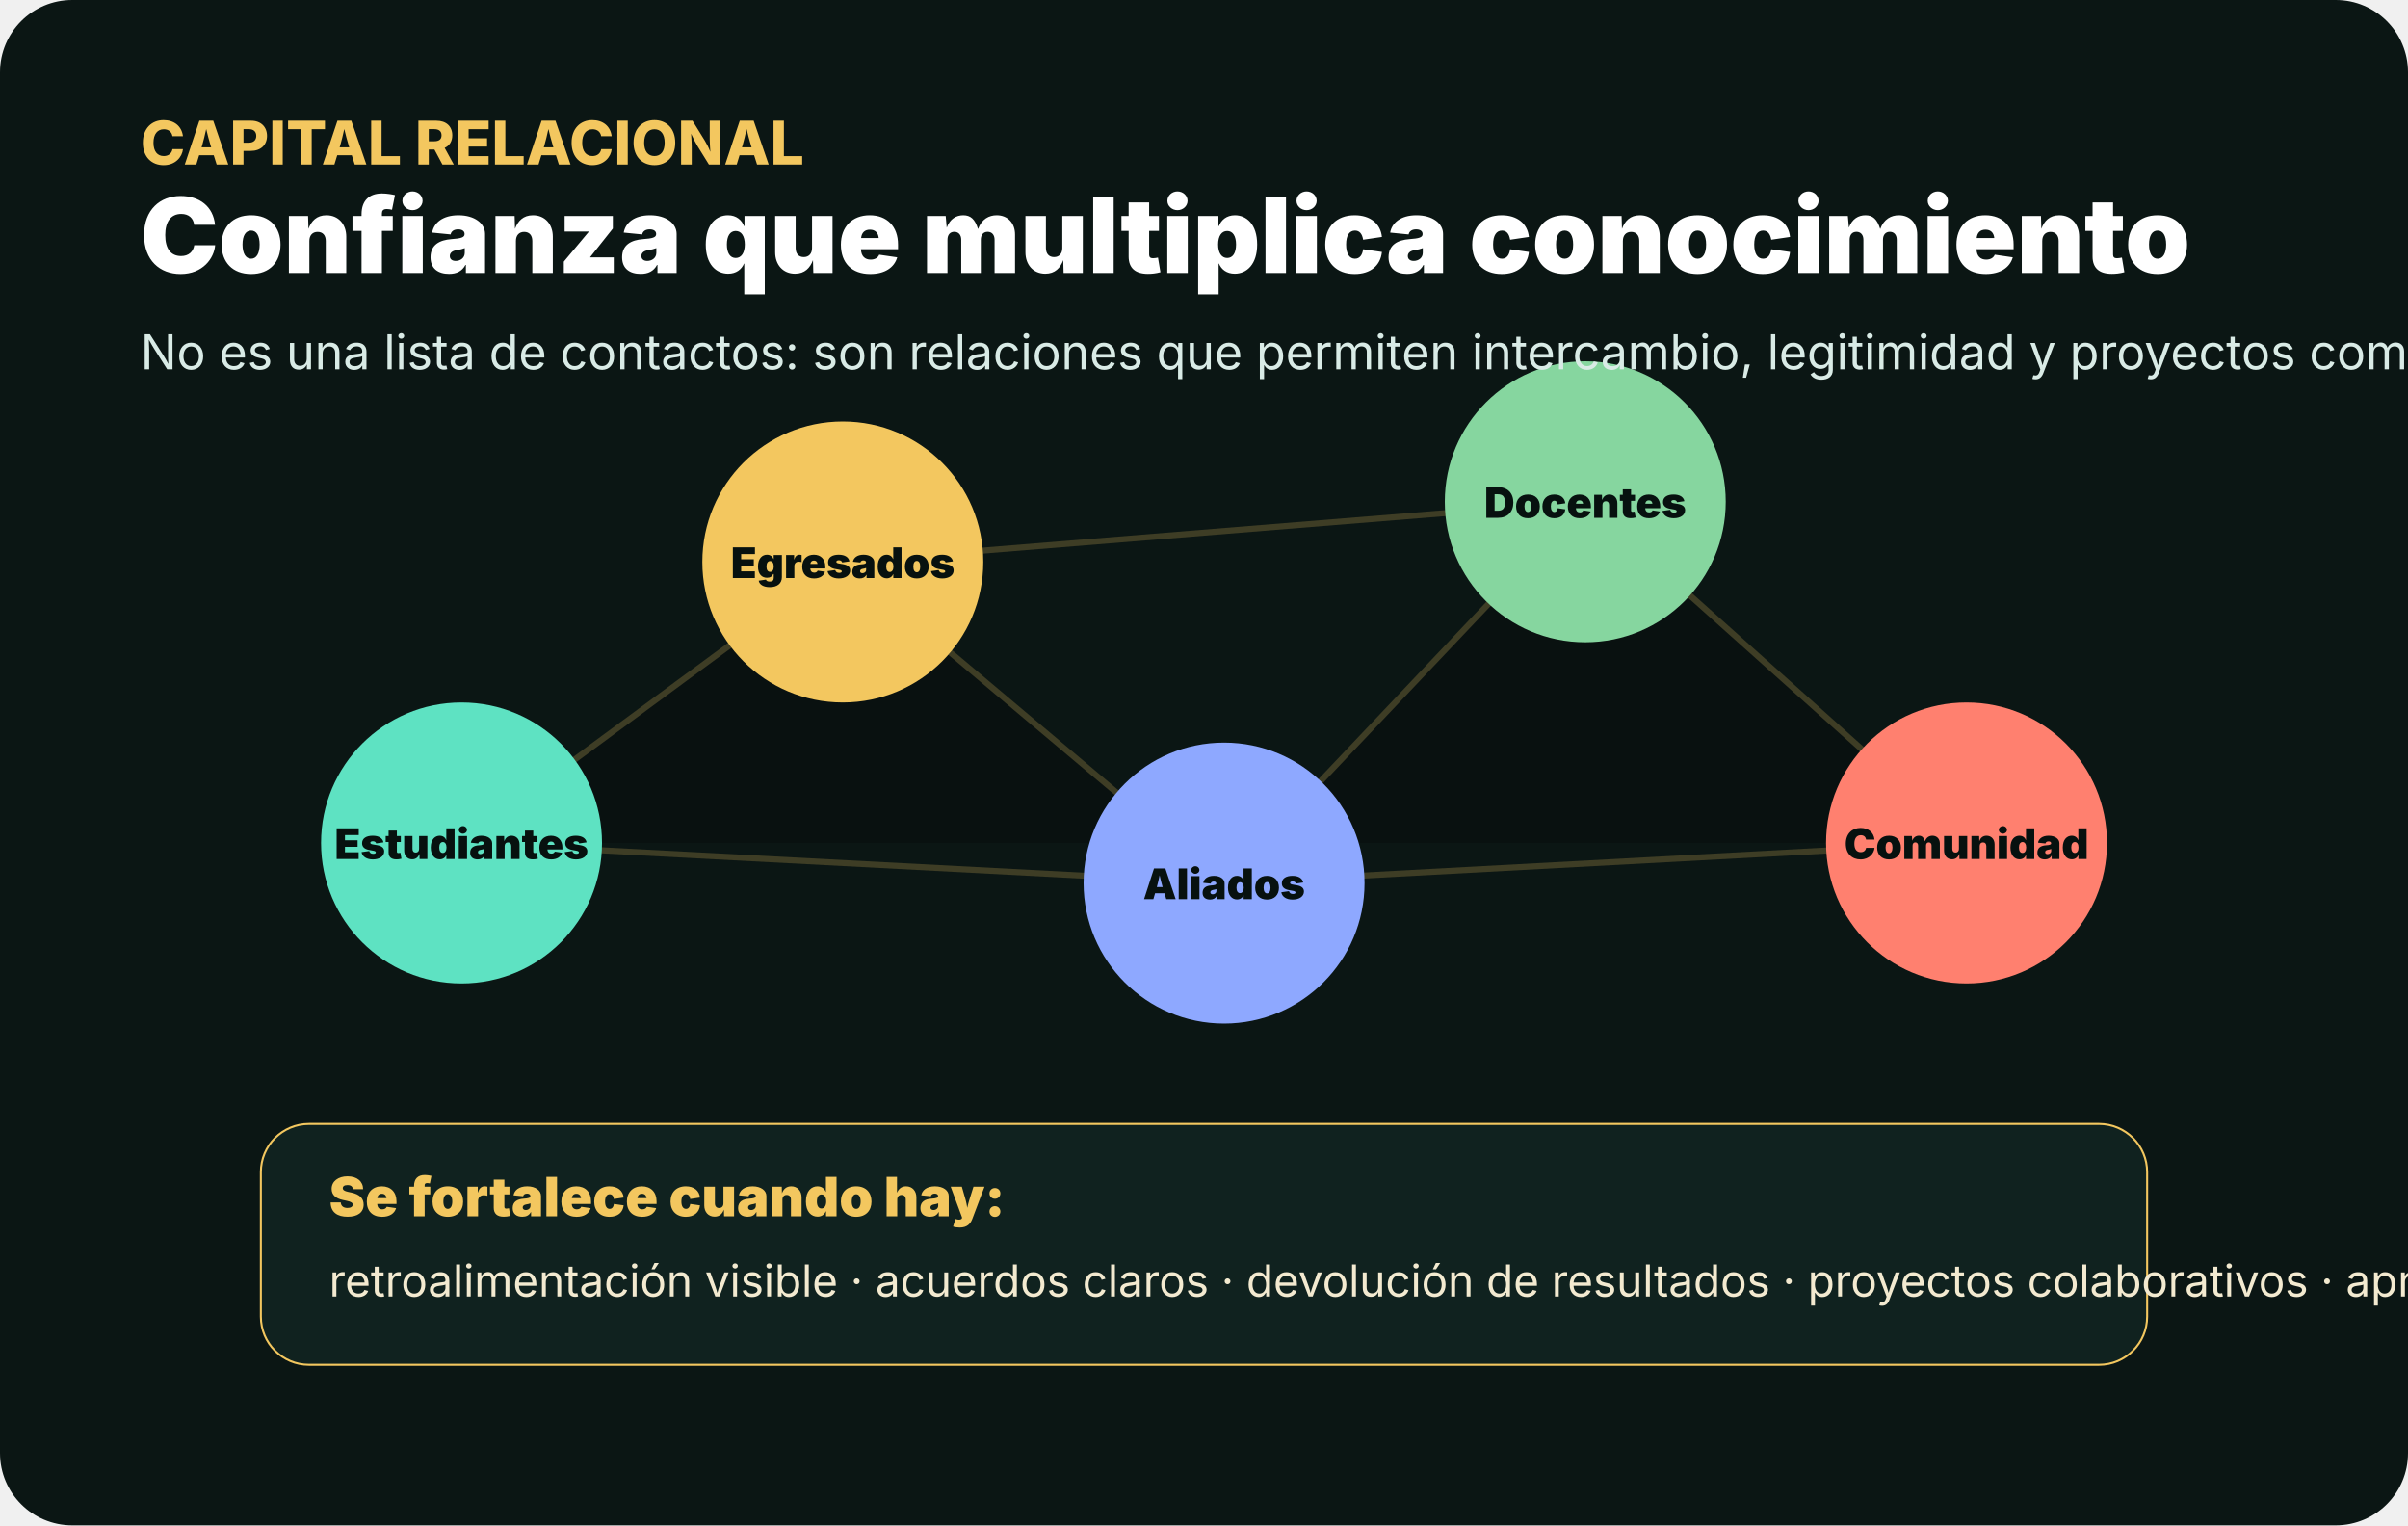
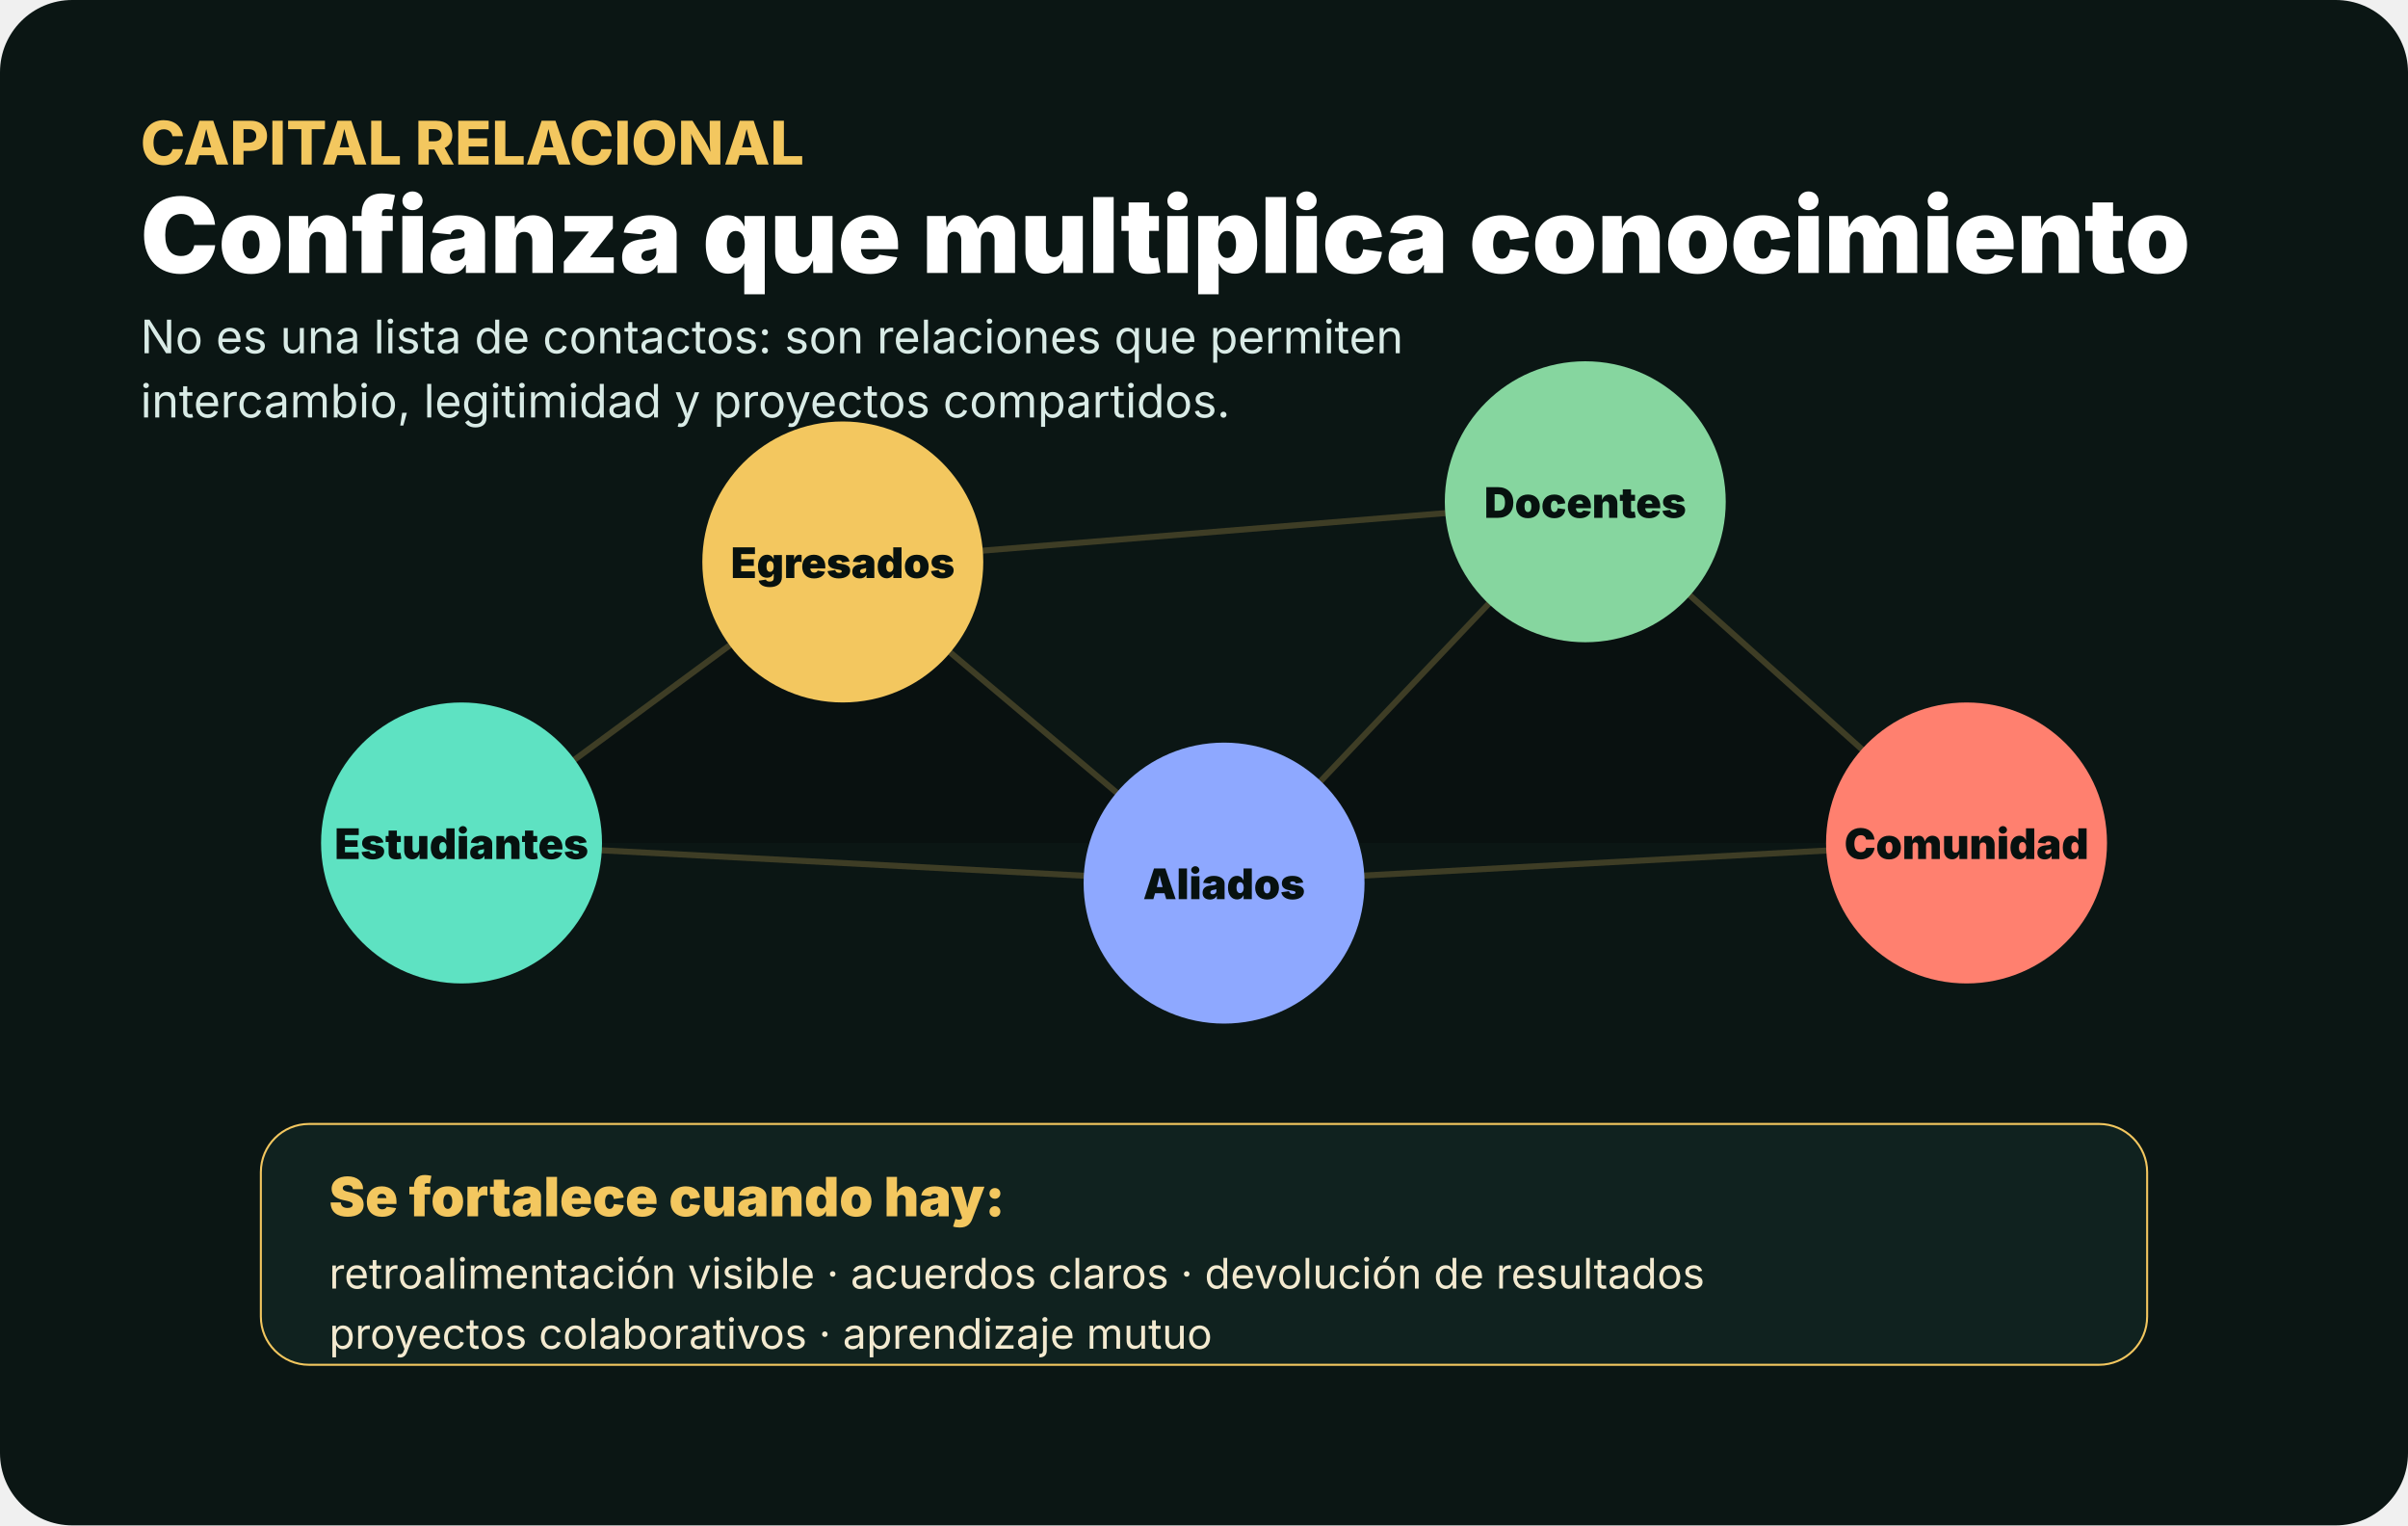
<svg xmlns="http://www.w3.org/2000/svg" viewBox="0 0 1200 760" role="img" aria-labelledby="title desc">
  <rect width="1200" height="760" rx="36" fill="#0b1614" />
  <g opacity=".22" stroke="#f3c75f" stroke-width="3">
    <path d="M230 420L420 280 610 440 790 250 980 420" />
    <path d="M230 420L610 440M420 280L790 250M610 440L980 420" />
  </g>
  <g>
    <circle cx="230" cy="420" r="70" fill="#5ee2c2" />
    <circle cx="420" cy="280" r="70" fill="#f3c75f" />
    <circle cx="610" cy="440" r="70" fill="#8ea8ff" />
    <circle cx="790" cy="250" r="70" fill="#86d69f" />
    <circle cx="980" cy="420" r="70" fill="#ff806f" />
  </g>
  <text x="70" y="82" fill="#f3c75f" font-family="Inter,Segoe UI,sans-serif" font-size="30" font-weight="800">CAPITAL RELACIONAL</text>
  <text x="70" y="136" fill="#fff" font-family="Inter,Segoe UI,sans-serif" font-size="52" font-weight="900">Confianza que multiplica conocimiento</text>
-   <text x="70" y="184" fill="#d9ebe6" font-family="Inter,Segoe UI,sans-serif" font-size="24">No es una lista de contactos: son relaciones que permiten intercambio, legitimidad y proyectos compartidos.</text>
+   <text x="70" y="176" fill="#d9ebe6" font-family="Inter,Segoe UI,sans-serif" font-size="23">No es una lista de contactos: son relaciones que permiten</text>
+   <text x="70" y="208" fill="#d9ebe6" font-family="Inter,Segoe UI,sans-serif" font-size="23">intercambio, legitimidad y proyectos compartidos.</text>
  <g font-family="Inter,Segoe UI,sans-serif" font-size="21" font-weight="900" fill="#07110f" text-anchor="middle">
    <text x="230" y="428">Estudiantes</text>
    <text x="420" y="288">Egresados</text>
    <text x="610" y="448">Aliados</text>
    <text x="790" y="258">Docentes</text>
    <text x="980" y="428">Comunidad</text>
  </g>
  <g transform="translate(130 560)" font-family="Inter,Segoe UI,sans-serif">
    <rect width="940" height="120" rx="24" fill="#10221f" stroke="#f3c75f" />
    <text x="34" y="46" fill="#f3c75f" font-size="27" font-weight="900">Se fortalece cuando hay:</text>
-     <text x="34" y="86" fill="#f3ead0" font-size="22">retroalimentación visible · acuerdos claros · devolución de resultados · proyectos colaborativos · aprendizaje mutuo</text>
+     <text x="34" y="82" fill="#f3ead0" font-size="21">retroalimentación visible · acuerdos claros · devolución de resultados</text>
+     <text x="34" y="112" fill="#f3ead0" font-size="21">proyectos colaborativos · aprendizaje mutuo</text>
  </g>
</svg>
